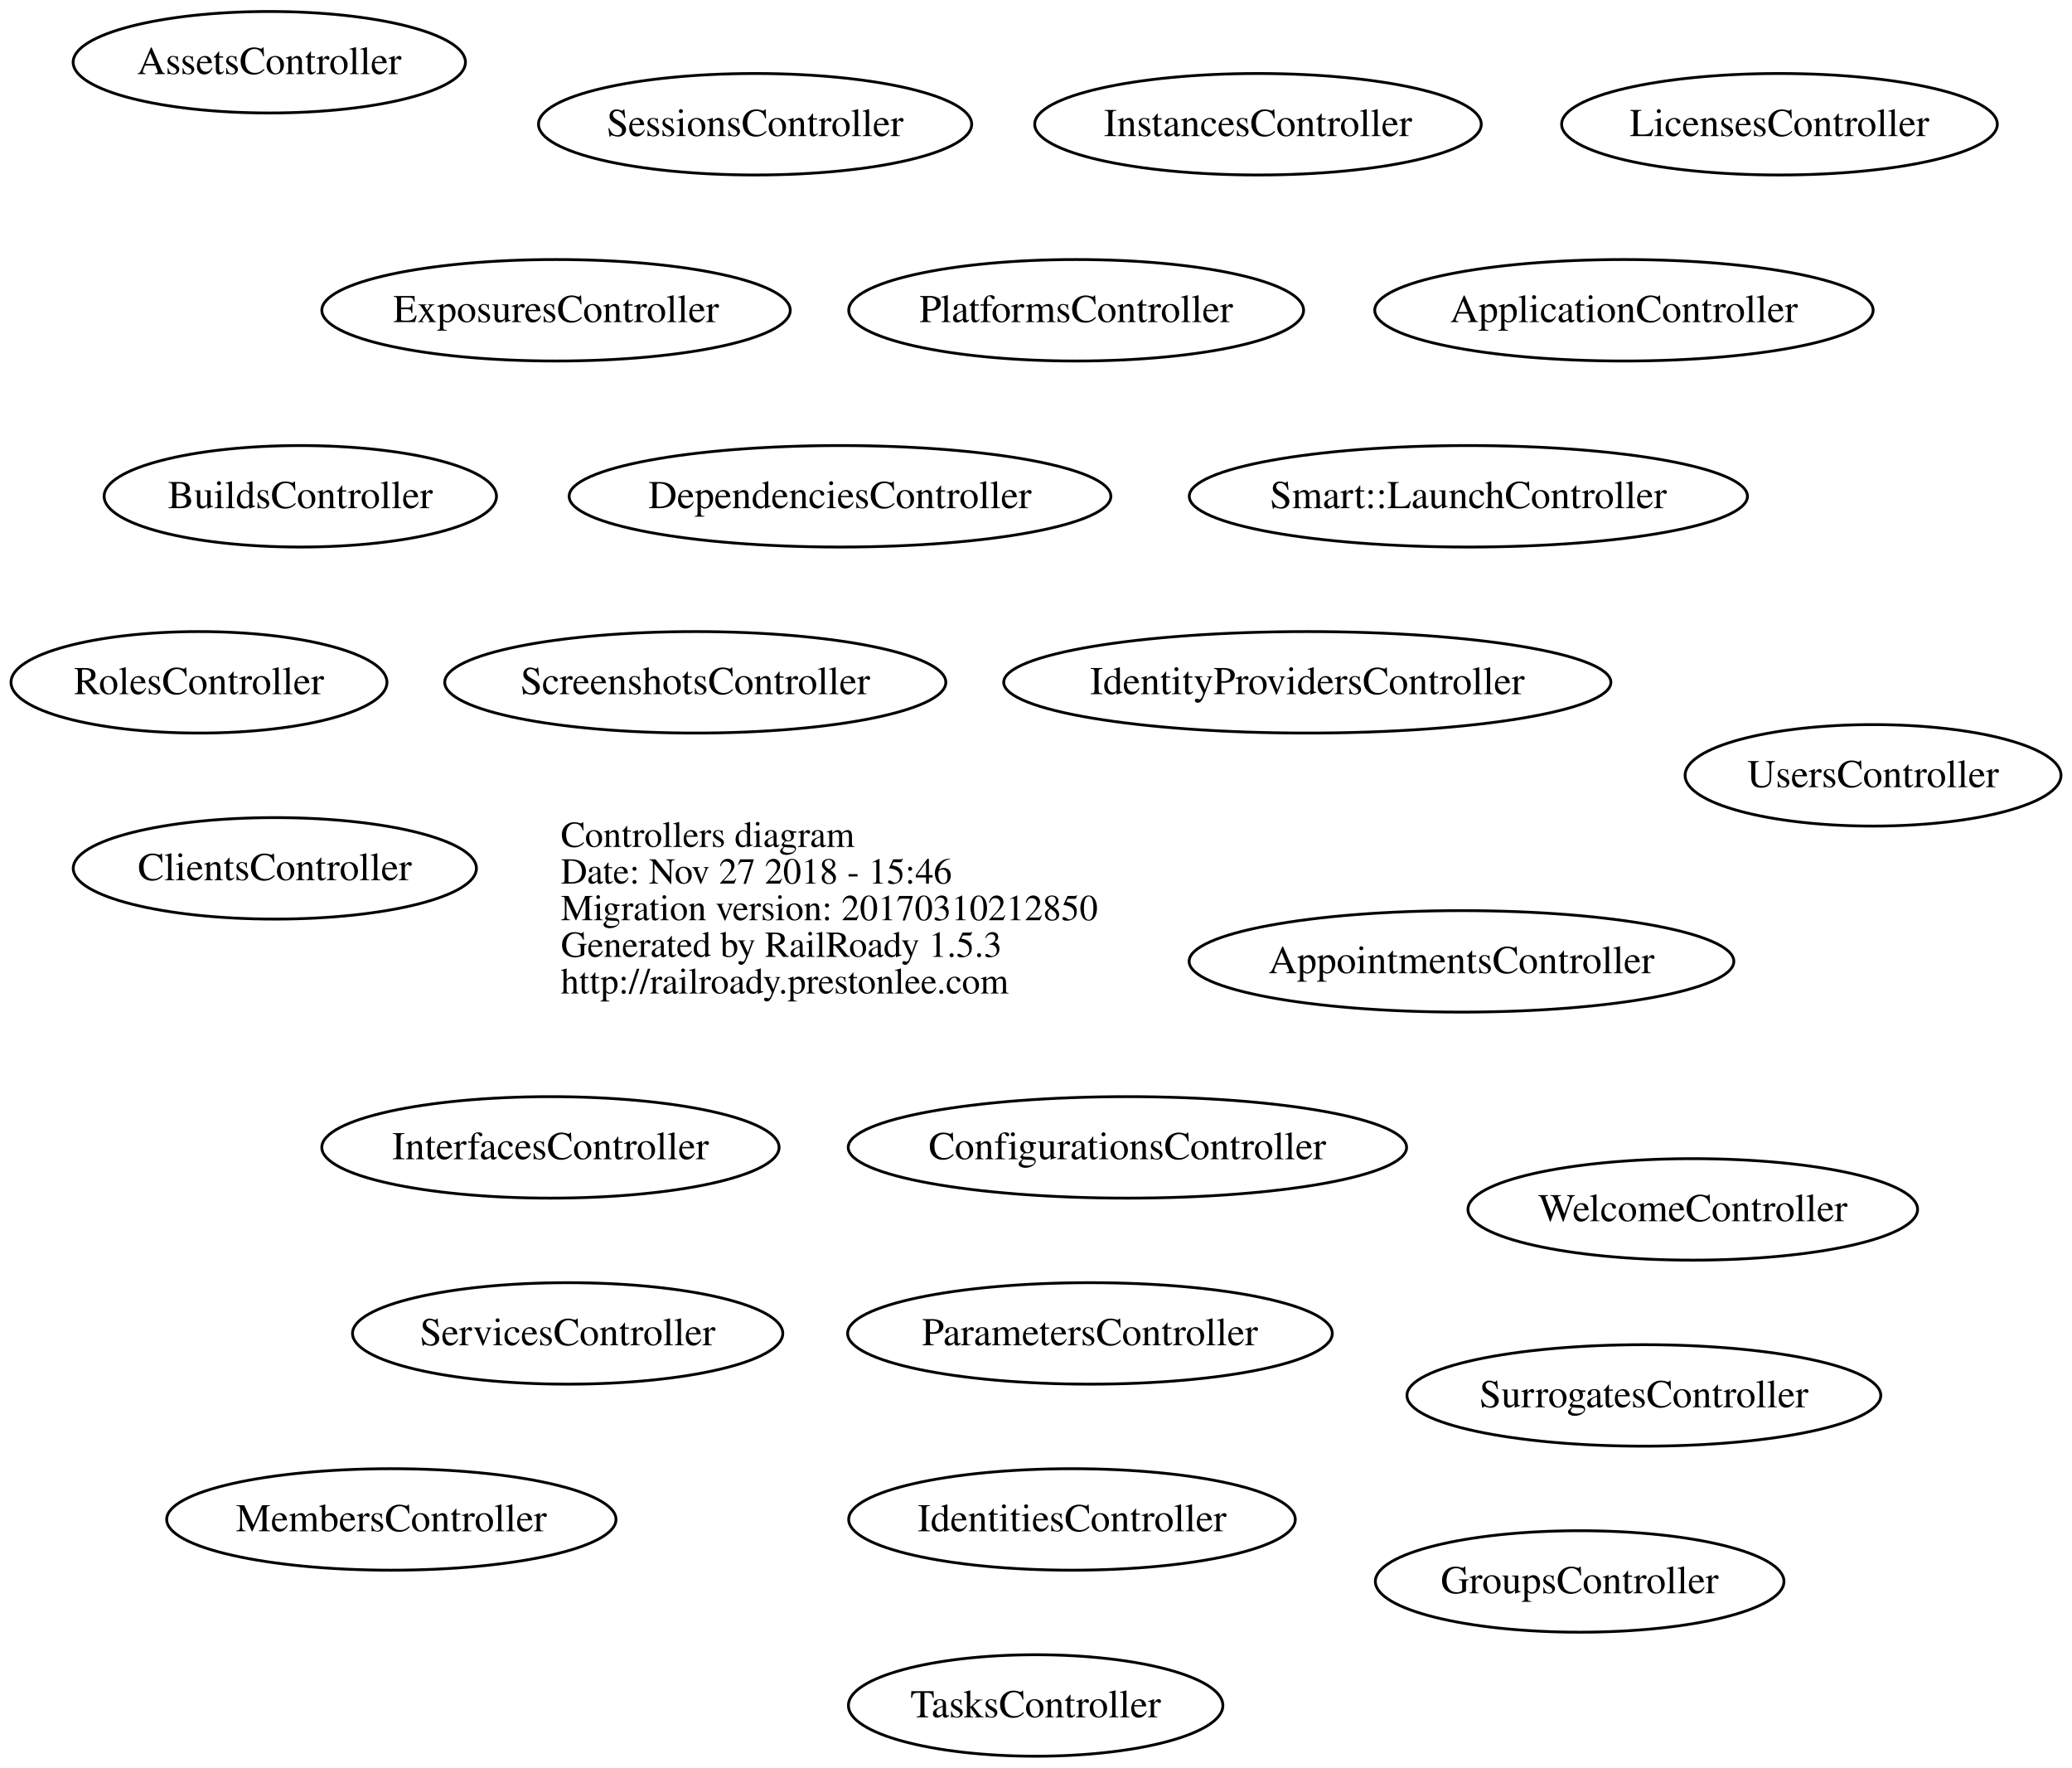
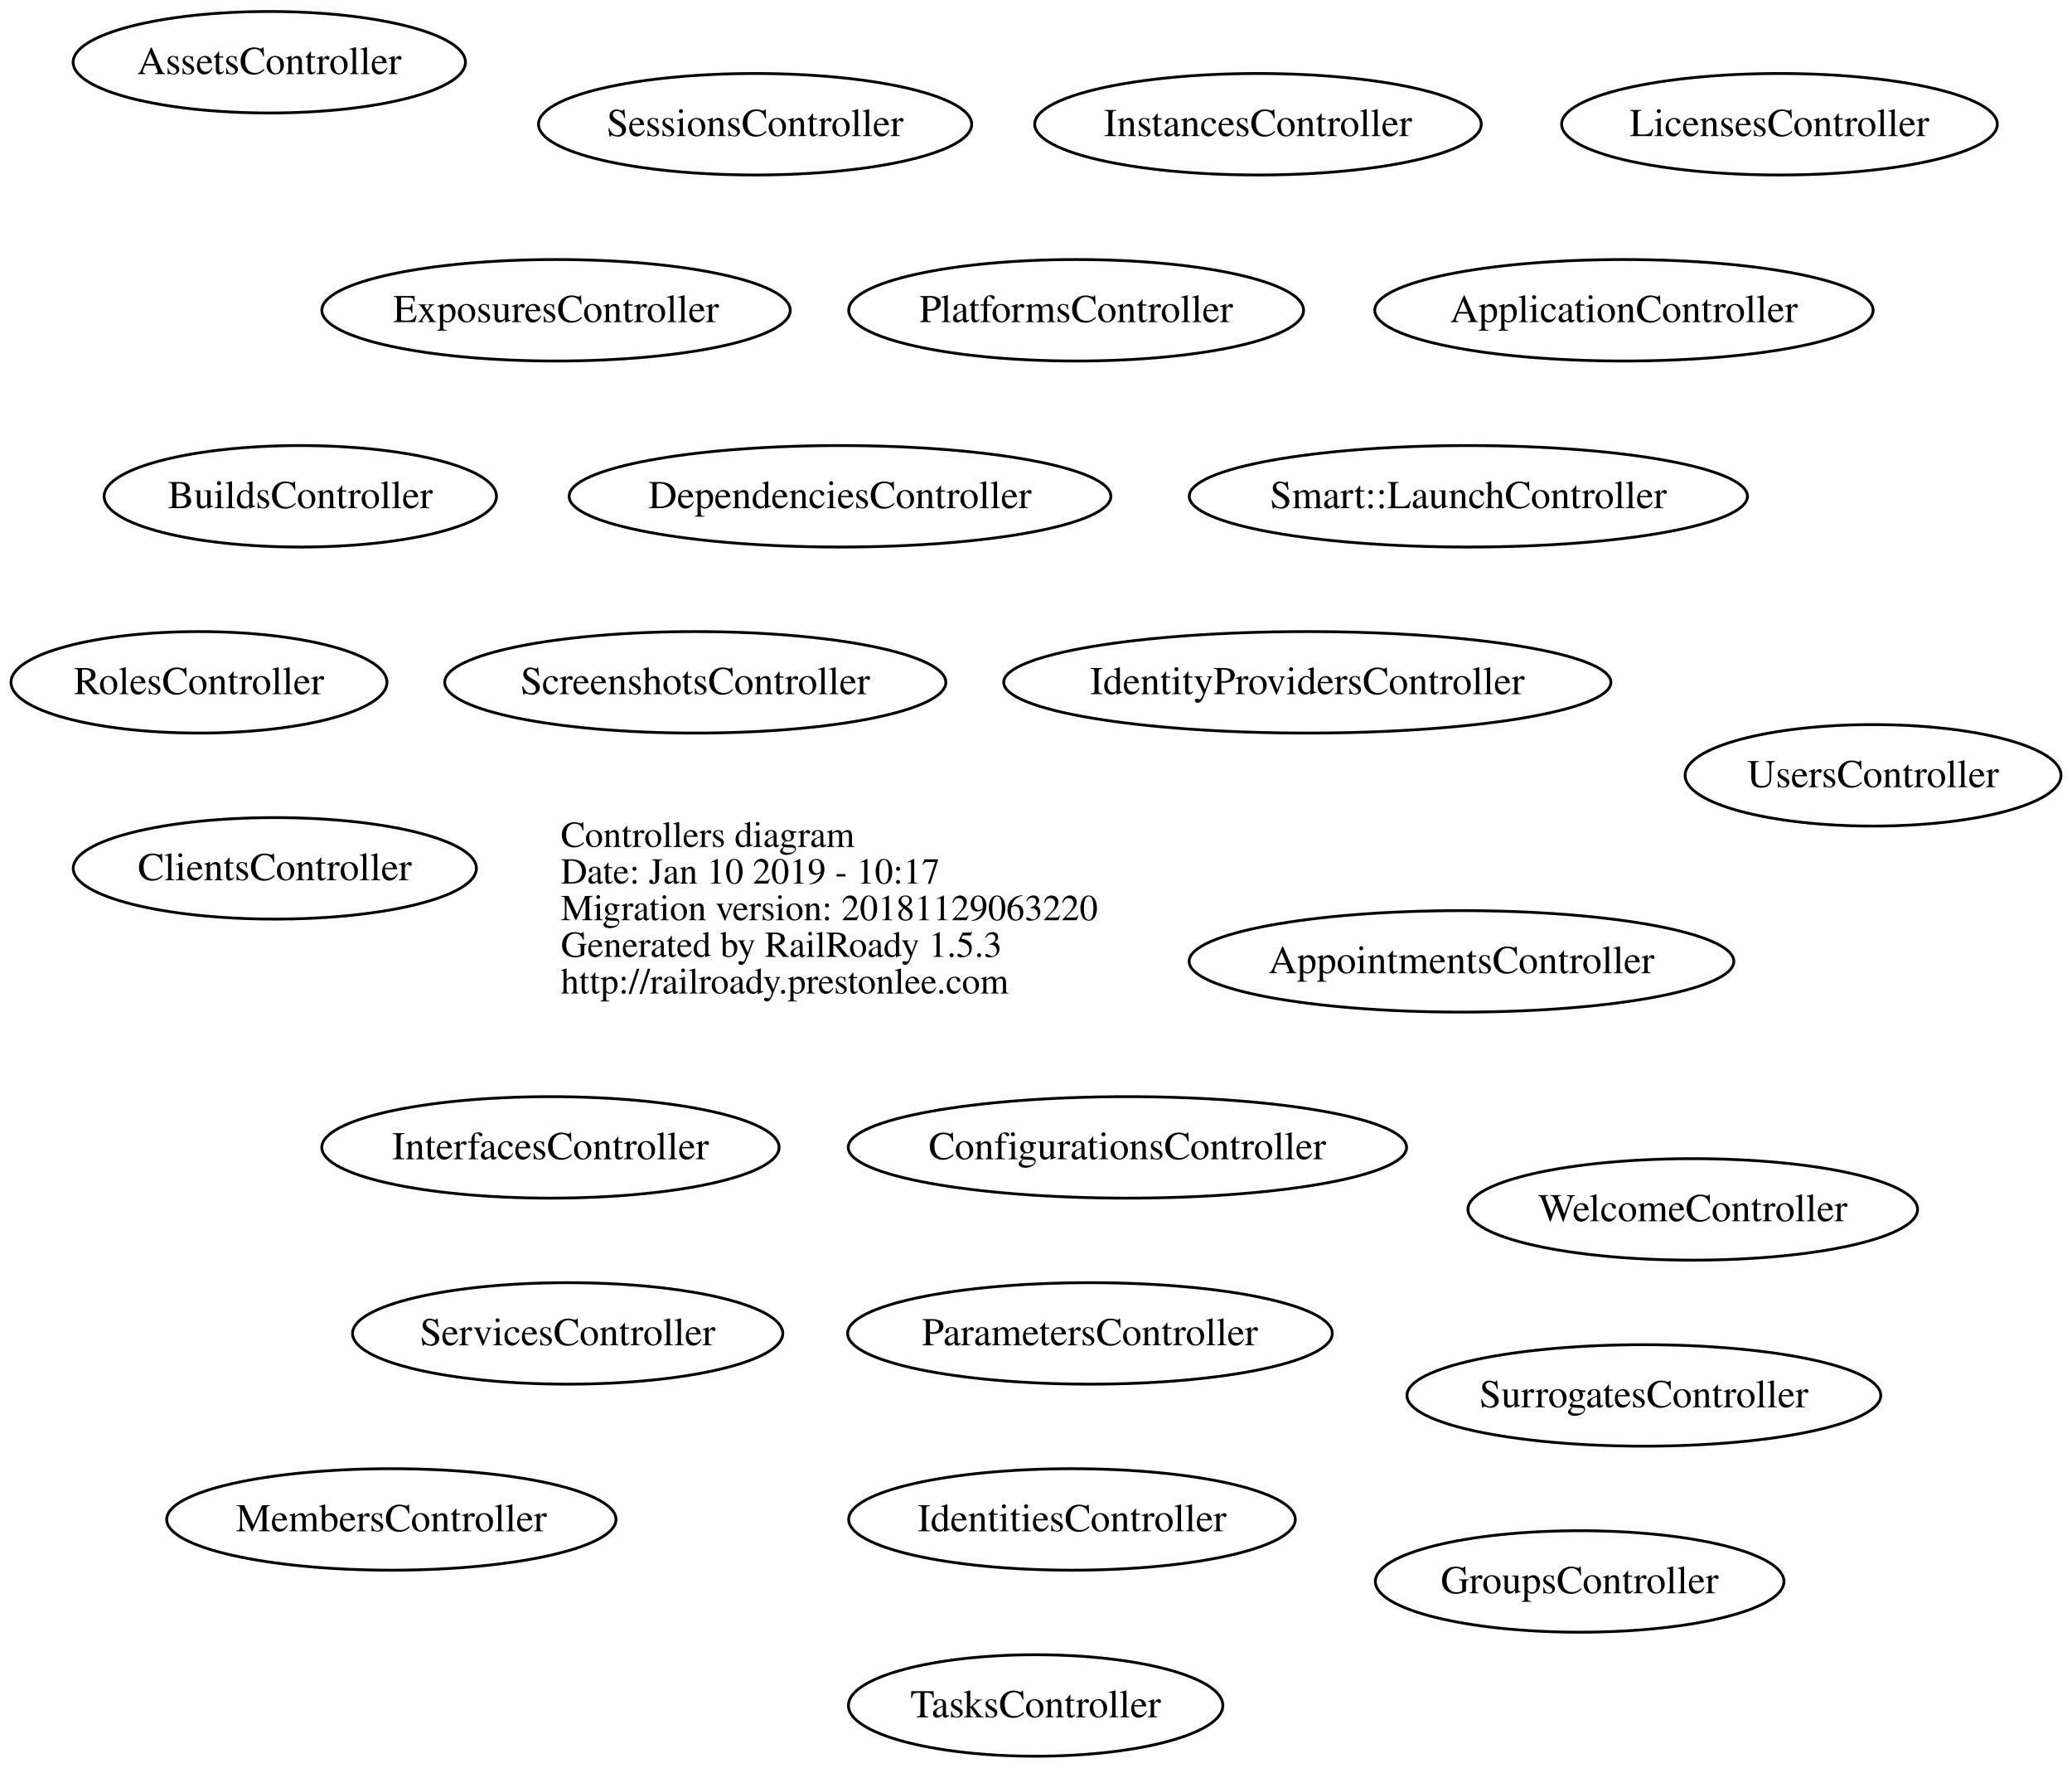
<svg xmlns="http://www.w3.org/2000/svg" width="735pt" height="627pt" viewBox="0.00 0.00 735.19 627.00">
  <g id="graph0" class="graph" transform="scale(1 1) rotate(0) translate(4 623)">
    <polygon fill="transparent" stroke="transparent" points="-4,4 -4,-623 731.192,-623 731.192,4 -4,4" />
    <g id="node1" class="node">
      <text text-anchor="start" x="195" y="-322.6" font-family="Times,serif" font-size="13.00" fill="#000000">Controllers diagram</text>
-       <text text-anchor="start" x="195" y="-309.6" font-family="Times,serif" font-size="13.00" fill="#000000">Date: Nov 27 2018 - 15:46</text>
-       <text text-anchor="start" x="195" y="-296.6" font-family="Times,serif" font-size="13.00" fill="#000000">Migration version: 20170310212850</text>
+       <text text-anchor="start" x="195" y="-309.6" font-family="Times,serif" font-size="13.00" fill="#000000">Date: Jan 10 2019 - 10:17</text>
+       <text text-anchor="start" x="195" y="-296.6" font-family="Times,serif" font-size="13.00" fill="#000000">Migration version: 20181129063220</text>
      <text text-anchor="start" x="195" y="-283.6" font-family="Times,serif" font-size="13.00" fill="#000000">Generated by RailRoady 1.5.3</text>
      <text text-anchor="start" x="195" y="-270.6" font-family="Times,serif" font-size="13.00" fill="#000000">http://railroady.prestonlee.com</text>
    </g>
    <g id="node2" class="node">
      <ellipse fill="none" stroke="#000000" cx="572.208" cy="-513" rx="88.417" ry="18" />
      <text text-anchor="middle" x="572.208" y="-508.8" font-family="Times,serif" font-size="14.00" fill="#000000">ApplicationController</text>
    </g>
    <g id="node3" class="node">
      <ellipse fill="none" stroke="#000000" cx="627.396" cy="-579" rx="77.292" ry="18" />
      <text text-anchor="middle" x="627.396" y="-574.8" font-family="Times,serif" font-size="14.00" fill="#000000">LicensesController</text>
    </g>
    <g id="node4" class="node">
      <ellipse fill="none" stroke="#000000" cx="514.568" cy="-282" rx="96.636" ry="18" />
      <text text-anchor="middle" x="514.568" y="-277.8" font-family="Times,serif" font-size="14.00" fill="#000000">AppointmentsController</text>
    </g>
    <g id="node5" class="node">
      <ellipse fill="none" stroke="#000000" cx="363.471" cy="-18" rx="66.442" ry="18" />
      <text text-anchor="middle" x="363.471" y="-13.8" font-family="Times,serif" font-size="14.00" fill="#000000">TasksController</text>
    </g>
    <g id="node6" class="node">
      <ellipse fill="none" stroke="#000000" cx="242.701" cy="-381" rx="88.901" ry="18" />
      <text text-anchor="middle" x="242.701" y="-376.8" font-family="Times,serif" font-size="14.00" fill="#000000">ScreenshotsController</text>
    </g>
    <g id="node7" class="node">
      <ellipse fill="none" stroke="#000000" cx="517.012" cy="-447" rx="99.024" ry="18" />
      <text text-anchor="middle" x="517.012" y="-442.8" font-family="Times,serif" font-size="14.00" fill="#000000">Smart::LaunchController</text>
    </g>
    <g id="node8" class="node">
      <ellipse fill="none" stroke="#000000" cx="93.514" cy="-315" rx="71.529" ry="18" />
      <text text-anchor="middle" x="93.514" y="-310.8" font-family="Times,serif" font-size="14.00" fill="#000000">ClientsController</text>
    </g>
    <g id="node9" class="node">
      <ellipse fill="none" stroke="#000000" cx="102.554" cy="-447" rx="69.608" ry="18" />
      <text text-anchor="middle" x="102.554" y="-442.8" font-family="Times,serif" font-size="14.00" fill="#000000">BuildsController</text>
    </g>
    <g id="node10" class="node">
      <ellipse fill="none" stroke="#000000" cx="556.495" cy="-62" rx="72.489" ry="18" />
      <text text-anchor="middle" x="556.495" y="-57.8" font-family="Times,serif" font-size="14.00" fill="#000000">GroupsController</text>
    </g>
    <g id="node11" class="node">
      <ellipse fill="none" stroke="#000000" cx="660.596" cy="-348" rx="66.692" ry="18" />
      <text text-anchor="middle" x="660.596" y="-343.8" font-family="Times,serif" font-size="14.00" fill="#000000">UsersController</text>
    </g>
    <g id="node12" class="node">
      <ellipse fill="none" stroke="#000000" cx="459.86" cy="-381" rx="107.72" ry="18" />
      <text text-anchor="middle" x="459.86" y="-376.8" font-family="Times,serif" font-size="14.00" fill="#000000">IdentityProvidersController</text>
    </g>
    <g id="node13" class="node">
      <ellipse fill="none" stroke="#000000" cx="197.416" cy="-150" rx="76.331" ry="18" />
      <text text-anchor="middle" x="197.416" y="-145.8" font-family="Times,serif" font-size="14.00" fill="#000000">ServicesController</text>
    </g>
    <g id="node14" class="node">
      <ellipse fill="none" stroke="#000000" cx="263.925" cy="-579" rx="76.85" ry="18" />
      <text text-anchor="middle" x="263.925" y="-574.8" font-family="Times,serif" font-size="14.00" fill="#000000">SessionsController</text>
    </g>
    <g id="node15" class="node">
      <ellipse fill="none" stroke="#000000" cx="596.633" cy="-194" rx="79.765" ry="18" />
      <text text-anchor="middle" x="596.633" y="-189.8" font-family="Times,serif" font-size="14.00" fill="#000000">WelcomeController</text>
    </g>
    <g id="node16" class="node">
      <ellipse fill="none" stroke="#000000" cx="294.054" cy="-447" rx="96.109" ry="18" />
      <text text-anchor="middle" x="294.054" y="-442.8" font-family="Times,serif" font-size="14.00" fill="#000000">DependenciesController</text>
    </g>
    <g id="node17" class="node">
      <ellipse fill="none" stroke="#000000" cx="91.55" cy="-601" rx="69.6" ry="18" />
      <text text-anchor="middle" x="91.55" y="-596.8" font-family="Times,serif" font-size="14.00" fill="#000000">AssetsController</text>
    </g>
    <g id="node18" class="node">
      <ellipse fill="none" stroke="#000000" cx="193.299" cy="-513" rx="83.098" ry="18" />
      <text text-anchor="middle" x="193.299" y="-508.8" font-family="Times,serif" font-size="14.00" fill="#000000">ExposuresController</text>
    </g>
    <g id="node19" class="node">
      <ellipse fill="none" stroke="#000000" cx="191.312" cy="-216" rx="81.125" ry="18" />
      <text text-anchor="middle" x="191.312" y="-211.8" font-family="Times,serif" font-size="14.00" fill="#000000">InterfacesController</text>
    </g>
    <g id="node20" class="node">
      <ellipse fill="none" stroke="#000000" cx="382.743" cy="-150" rx="85.986" ry="18" />
      <text text-anchor="middle" x="382.743" y="-145.8" font-family="Times,serif" font-size="14.00" fill="#000000">ParametersController</text>
    </g>
    <g id="node21" class="node">
      <ellipse fill="none" stroke="#000000" cx="376.365" cy="-84" rx="79.23" ry="18" />
      <text text-anchor="middle" x="376.365" y="-79.8" font-family="Times,serif" font-size="14.00" fill="#000000">IdentitiesController</text>
    </g>
    <g id="node22" class="node">
      <ellipse fill="none" stroke="#000000" cx="134.857" cy="-84" rx="79.714" ry="18" />
      <text text-anchor="middle" x="134.857" y="-79.8" font-family="Times,serif" font-size="14.00" fill="#000000">MembersController</text>
    </g>
    <g id="node23" class="node">
      <ellipse fill="none" stroke="#000000" cx="579.279" cy="-128" rx="84.058" ry="18" />
      <text text-anchor="middle" x="579.279" y="-123.8" font-family="Times,serif" font-size="14.00" fill="#000000">SurrogatesController</text>
    </g>
    <g id="node24" class="node">
      <ellipse fill="none" stroke="#000000" cx="442.361" cy="-579" rx="79.221" ry="18" />
      <text text-anchor="middle" x="442.361" y="-574.8" font-family="Times,serif" font-size="14.00" fill="#000000">InstancesController</text>
    </g>
    <g id="node25" class="node">
      <ellipse fill="none" stroke="#000000" cx="66.6" cy="-381" rx="66.701" ry="18" />
      <text text-anchor="middle" x="66.6" y="-376.8" font-family="Times,serif" font-size="14.00" fill="#000000">RolesController</text>
    </g>
    <g id="node26" class="node">
      <ellipse fill="none" stroke="#000000" cx="396.029" cy="-216" rx="99.059" ry="18" />
      <text text-anchor="middle" x="396.029" y="-211.8" font-family="Times,serif" font-size="14.00" fill="#000000">ConfigurationsController</text>
    </g>
    <g id="node27" class="node">
      <ellipse fill="none" stroke="#000000" cx="377.846" cy="-513" rx="80.692" ry="18" />
      <text text-anchor="middle" x="377.846" y="-508.8" font-family="Times,serif" font-size="14.00" fill="#000000">PlatformsController</text>
    </g>
  </g>
</svg>
